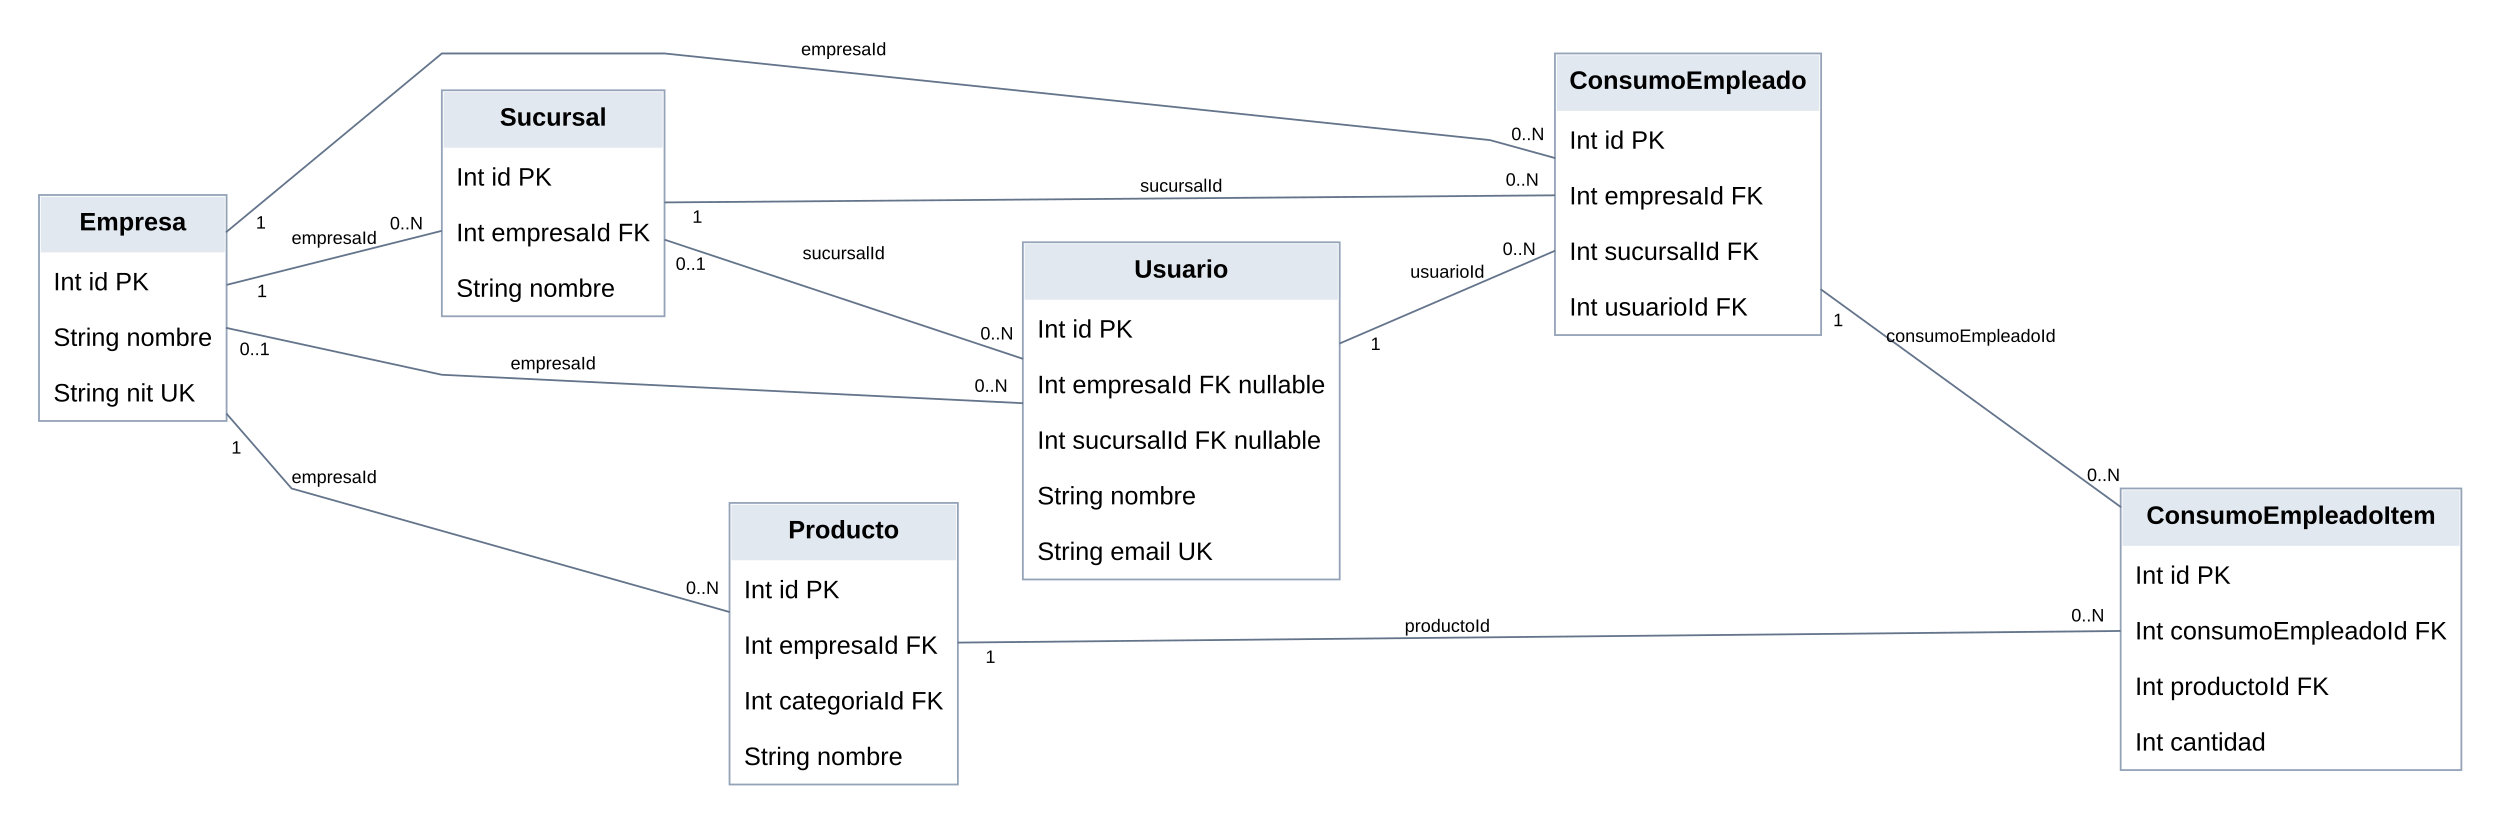
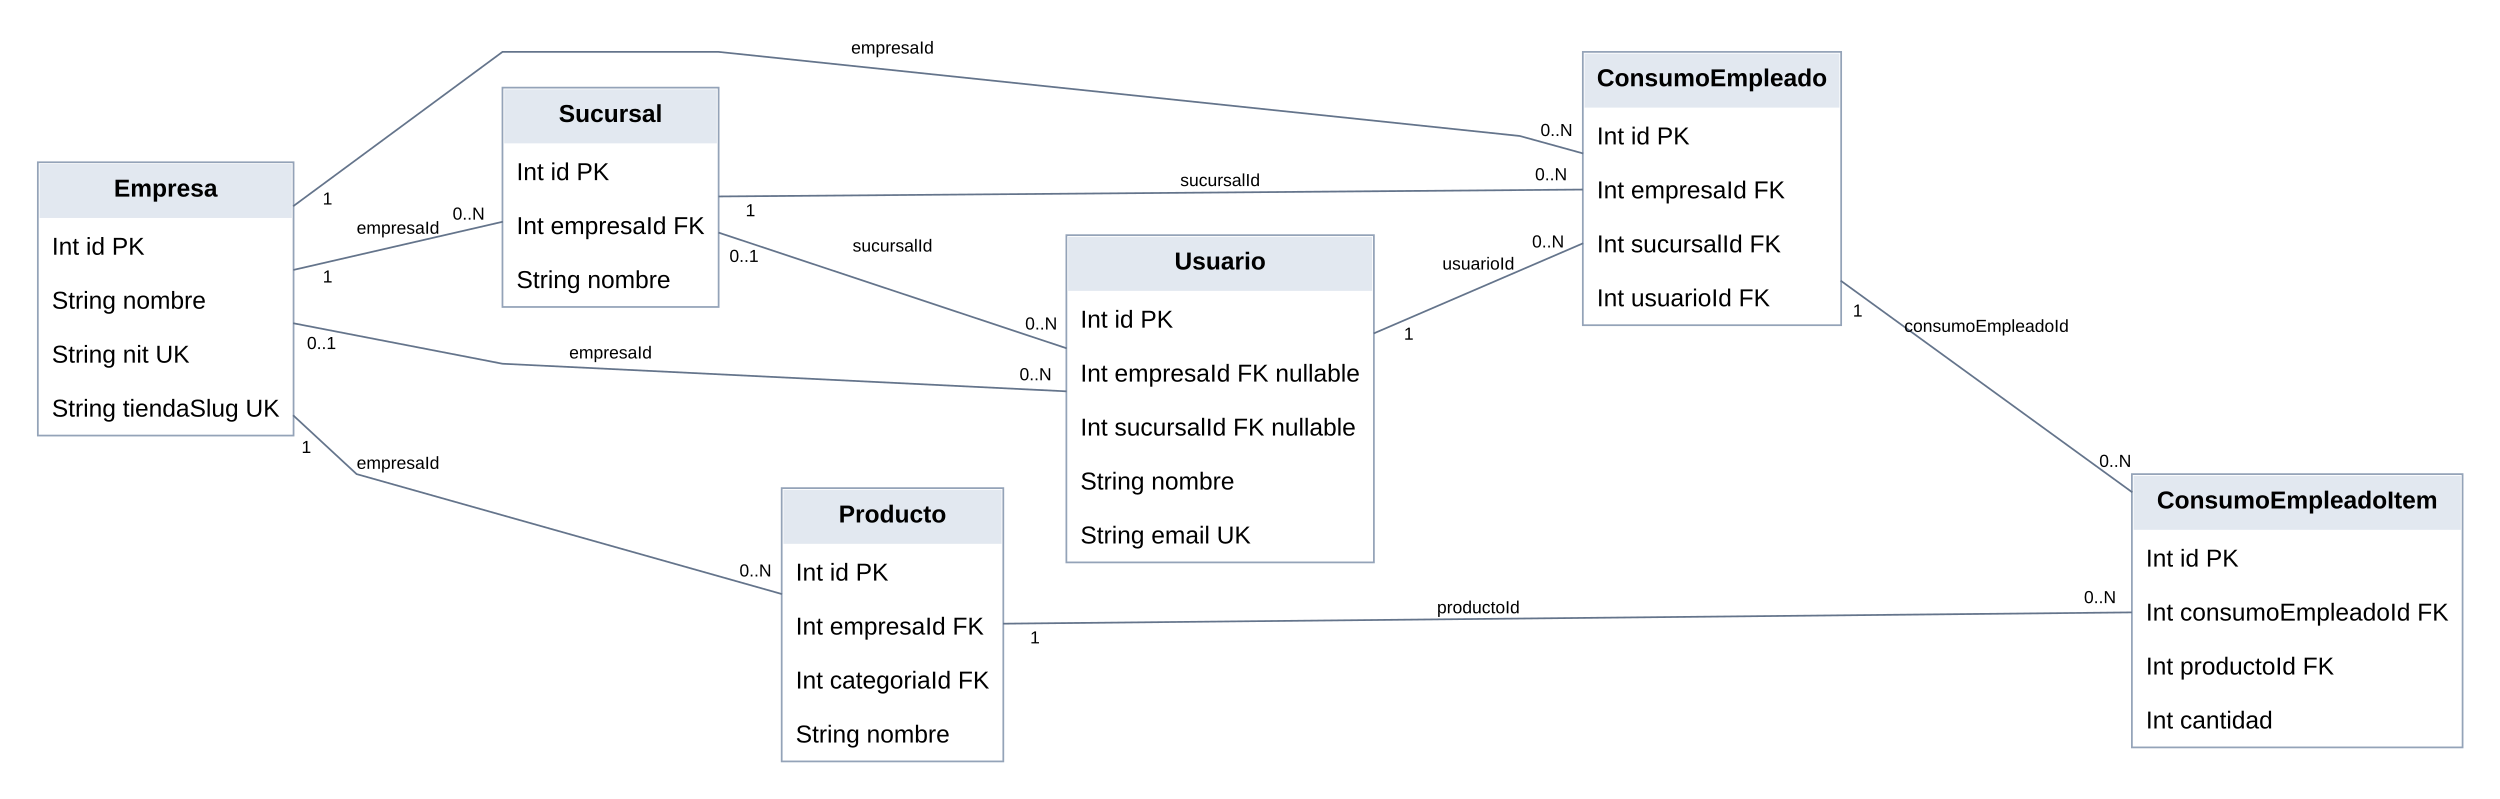
- <svg xmlns="http://www.w3.org/2000/svg" role="img" aria-label="Diagrama del proyecto" width="1385pt" height="456pt" viewBox="0.00 0.00 1385.00 456.00">
+ <svg xmlns="http://www.w3.org/2000/svg" role="img" aria-label="Diagrama del proyecto" width="1427pt" height="456pt" viewBox="0.00 0.00 1427.00 456.00">
  <g id="graph0" class="graph" transform="scale(1 1) rotate(0) translate(21.6 434.62)">
    <g id="node1" class="node">
-       <polygon fill="#e2e8f0" stroke="none" points="1,-294.8 1,-325.6 102.93,-325.6 102.93,-294.8 1,-294.8" />
-       <text xml:space="preserve" text-anchor="start" x="22.39" y="-307" font-family="Arial" font-weight="bold" font-size="14.00">Empresa</text>
-       <text xml:space="preserve" text-anchor="start" x="8" y="-273.8" font-family="Arial" font-size="14.00">Int id PK</text>
-       <text xml:space="preserve" text-anchor="start" x="8" y="-243" font-family="Arial" font-size="14.00">String nombre</text>
-       <text xml:space="preserve" text-anchor="start" x="8" y="-212.2" font-family="Arial" font-size="14.00">String nit UK</text>
-       <polygon fill="none" stroke="#94a3b8" points="0,-201.4 0,-326.6 103.93,-326.6 103.93,-201.4 0,-201.4" />
+       <polygon fill="#e2e8f0" stroke="none" points="1,-310.2 1,-341 144.96,-341 144.96,-310.2 1,-310.2" />
+       <text xml:space="preserve" text-anchor="start" x="43.41" y="-322.4" font-family="Arial" font-weight="bold" font-size="14.00">Empresa</text>
+       <text xml:space="preserve" text-anchor="start" x="8" y="-289.2" font-family="Arial" font-size="14.00">Int id PK</text>
+       <text xml:space="preserve" text-anchor="start" x="8" y="-258.4" font-family="Arial" font-size="14.00">String nombre</text>
+       <text xml:space="preserve" text-anchor="start" x="8" y="-227.6" font-family="Arial" font-size="14.00">String nit UK</text>
+       <text xml:space="preserve" text-anchor="start" x="8" y="-196.8" font-family="Arial" font-size="14.00">String tiendaSlug UK</text>
+       <polygon fill="none" stroke="#94a3b8" points="0,-186 0,-342 145.96,-342 145.96,-186 0,-186" />
    </g>
    <g id="node2" class="node">
-       <polygon fill="#e2e8f0" stroke="none" points="224.18,-352.8 224.18,-383.6 345.56,-383.6 345.56,-352.8 224.18,-352.8" />
-       <text xml:space="preserve" text-anchor="start" x="255.3" y="-365" font-family="Arial" font-weight="bold" font-size="14.00">Sucursal</text>
-       <text xml:space="preserve" text-anchor="start" x="231.18" y="-331.8" font-family="Arial" font-size="14.00">Int id PK</text>
-       <text xml:space="preserve" text-anchor="start" x="231.18" y="-301" font-family="Arial" font-size="14.00">Int empresaId FK</text>
-       <text xml:space="preserve" text-anchor="start" x="231.18" y="-270.2" font-family="Arial" font-size="14.00">String nombre</text>
-       <polygon fill="none" stroke="#94a3b8" points="223.18,-259.4 223.18,-384.6 346.56,-384.6 346.56,-259.4 223.18,-259.4" />
+       <polygon fill="#e2e8f0" stroke="none" points="266.21,-352.8 266.21,-383.6 387.59,-383.6 387.59,-352.8 266.21,-352.8" />
+       <text xml:space="preserve" text-anchor="start" x="297.33" y="-365" font-family="Arial" font-weight="bold" font-size="14.00">Sucursal</text>
+       <text xml:space="preserve" text-anchor="start" x="273.21" y="-331.8" font-family="Arial" font-size="14.00">Int id PK</text>
+       <text xml:space="preserve" text-anchor="start" x="273.21" y="-301" font-family="Arial" font-size="14.00">Int empresaId FK</text>
+       <text xml:space="preserve" text-anchor="start" x="273.21" y="-270.2" font-family="Arial" font-size="14.00">String nombre</text>
+       <polygon fill="none" stroke="#94a3b8" points="265.21,-259.4 265.21,-384.6 388.59,-384.6 388.59,-259.4 265.21,-259.4" />
    </g>
    <g id="edge1" class="edge">
-       <path fill="none" stroke="#64748b" d="M103.92,-276.8C139.12,-285.64 186.08,-297.44 223.21,-306.76" />
-       <text xml:space="preserve" text-anchor="middle" x="163.55" y="-299.47" font-family="Arial" font-size="10.00">empresaId</text>
-       <text xml:space="preserve" text-anchor="middle" x="203.57" y="-307.55" font-family="Arial" font-size="10.00">0..N</text>
-       <text xml:space="preserve" text-anchor="middle" x="123.56" y="-270.02" font-family="Arial" font-size="10.00">1</text>
+       <path fill="none" stroke="#64748b" d="M145.83,-280.54C183.65,-289.25 229.49,-299.8 265.46,-308.08" />
+       <text xml:space="preserve" text-anchor="middle" x="205.59" y="-301.19" font-family="Arial" font-size="10.00">empresaId</text>
+       <text xml:space="preserve" text-anchor="middle" x="245.9" y="-309.25" font-family="Arial" font-size="10.00">0..N</text>
+       <text xml:space="preserve" text-anchor="middle" x="165.4" y="-273.37" font-family="Arial" font-size="10.00">1</text>
    </g>
    <g id="node3" class="node">
-       <polygon fill="#e2e8f0" stroke="none" points="546.06,-268.6 546.06,-299.4 719.59,-299.4 719.59,-268.6 546.06,-268.6" />
-       <text xml:space="preserve" text-anchor="start" x="606.76" y="-280.8" font-family="Arial" font-weight="bold" font-size="14.00">Usuario</text>
-       <text xml:space="preserve" text-anchor="start" x="553.06" y="-247.6" font-family="Arial" font-size="14.00">Int id PK</text>
-       <text xml:space="preserve" text-anchor="start" x="553.06" y="-216.8" font-family="Arial" font-size="14.00">Int empresaId FK nullable</text>
-       <text xml:space="preserve" text-anchor="start" x="553.06" y="-186" font-family="Arial" font-size="14.00">Int sucursalId FK nullable</text>
-       <text xml:space="preserve" text-anchor="start" x="553.06" y="-155.2" font-family="Arial" font-size="14.00">String nombre</text>
-       <text xml:space="preserve" text-anchor="start" x="553.06" y="-124.4" font-family="Arial" font-size="14.00">String email UK</text>
-       <polygon fill="none" stroke="#94a3b8" points="545.06,-113.6 545.06,-300.4 720.59,-300.4 720.59,-113.6 545.06,-113.6" />
+       <polygon fill="#e2e8f0" stroke="none" points="588.09,-268.6 588.09,-299.4 761.62,-299.4 761.62,-268.6 588.09,-268.6" />
+       <text xml:space="preserve" text-anchor="start" x="648.8" y="-280.8" font-family="Arial" font-weight="bold" font-size="14.00">Usuario</text>
+       <text xml:space="preserve" text-anchor="start" x="595.09" y="-247.6" font-family="Arial" font-size="14.00">Int id PK</text>
+       <text xml:space="preserve" text-anchor="start" x="595.09" y="-216.8" font-family="Arial" font-size="14.00">Int empresaId FK nullable</text>
+       <text xml:space="preserve" text-anchor="start" x="595.09" y="-186" font-family="Arial" font-size="14.00">Int sucursalId FK nullable</text>
+       <text xml:space="preserve" text-anchor="start" x="595.09" y="-155.2" font-family="Arial" font-size="14.00">String nombre</text>
+       <text xml:space="preserve" text-anchor="start" x="595.09" y="-124.4" font-family="Arial" font-size="14.00">String email UK</text>
+       <polygon fill="none" stroke="#94a3b8" points="587.09,-113.6 587.09,-300.4 762.62,-300.4 762.62,-113.6 587.09,-113.6" />
    </g>
    <g id="edge2" class="edge">
-       <path fill="none" stroke="#64748b" d="M103.57,-253C153.75,-242.09 223.18,-227 223.18,-227 223.18,-227 425.21,-217.11 545.16,-211.24" />
-       <text xml:space="preserve" text-anchor="middle" x="284.87" y="-230" font-family="Arial" font-size="10.00">empresaId</text>
-       <text xml:space="preserve" text-anchor="middle" x="527.47" y="-217.57" font-family="Arial" font-size="10.00">0..N</text>
-       <text xml:space="preserve" text-anchor="middle" x="119.49" y="-237.89" font-family="Arial" font-size="10.00">0..1</text>
+       <path fill="none" stroke="#64748b" d="M145.73,-250.12C199.99,-239.62 265.21,-227 265.21,-227 265.21,-227 467.24,-217.11 587.19,-211.24" />
+       <text xml:space="preserve" text-anchor="middle" x="326.9" y="-230" font-family="Arial" font-size="10.00">empresaId</text>
+       <text xml:space="preserve" text-anchor="middle" x="569.5" y="-217.57" font-family="Arial" font-size="10.00">0..N</text>
+       <text xml:space="preserve" text-anchor="middle" x="161.92" y="-235.38" font-family="Arial" font-size="10.00">0..1</text>
    </g>
    <g id="node4" class="node">
-       <polygon fill="#e2e8f0" stroke="none" points="383.56,-124.2 383.56,-155 508.06,-155 508.06,-124.2 383.56,-124.2" />
-       <text xml:space="preserve" text-anchor="start" x="415.09" y="-136.4" font-family="Arial" font-weight="bold" font-size="14.00">Producto</text>
-       <text xml:space="preserve" text-anchor="start" x="390.56" y="-103.2" font-family="Arial" font-size="14.00">Int id PK</text>
-       <text xml:space="preserve" text-anchor="start" x="390.56" y="-72.4" font-family="Arial" font-size="14.00">Int empresaId FK</text>
-       <text xml:space="preserve" text-anchor="start" x="390.56" y="-41.6" font-family="Arial" font-size="14.00">Int categoriaId FK</text>
-       <text xml:space="preserve" text-anchor="start" x="390.56" y="-10.8" font-family="Arial" font-size="14.00">String nombre</text>
-       <polygon fill="none" stroke="#94a3b8" points="382.56,0 382.56,-156 509.06,-156 509.06,0 382.56,0" />
+       <polygon fill="#e2e8f0" stroke="none" points="425.59,-124.2 425.59,-155 550.09,-155 550.09,-124.2 425.59,-124.2" />
+       <text xml:space="preserve" text-anchor="start" x="457.12" y="-136.4" font-family="Arial" font-weight="bold" font-size="14.00">Producto</text>
+       <text xml:space="preserve" text-anchor="start" x="432.59" y="-103.2" font-family="Arial" font-size="14.00">Int id PK</text>
+       <text xml:space="preserve" text-anchor="start" x="432.59" y="-72.4" font-family="Arial" font-size="14.00">Int empresaId FK</text>
+       <text xml:space="preserve" text-anchor="start" x="432.59" y="-41.6" font-family="Arial" font-size="14.00">Int categoriaId FK</text>
+       <text xml:space="preserve" text-anchor="start" x="432.59" y="-10.8" font-family="Arial" font-size="14.00">String nombre</text>
+       <polygon fill="none" stroke="#94a3b8" points="424.59,0 424.59,-156 551.09,-156 551.09,0 424.59,0" />
    </g>
    <g id="edge4" class="edge">
-       <path fill="none" stroke="#64748b" d="M103.81,-205.54C122.84,-183.66 139.93,-164 139.93,-164 139.93,-164 293.6,-120.65 382.74,-95.51" />
-       <text xml:space="preserve" text-anchor="middle" x="163.55" y="-167" font-family="Arial" font-size="10.00">empresaId</text>
-       <text xml:space="preserve" text-anchor="middle" x="367.59" y="-105.56" font-family="Arial" font-size="10.00">0..N</text>
-       <text xml:space="preserve" text-anchor="middle" x="109.32" y="-183.32" font-family="Arial" font-size="10.00">1</text>
+       <path fill="none" stroke="#64748b" d="M145.71,-197.58C165.65,-179.11 181.96,-164 181.96,-164 181.96,-164 335.64,-120.65 424.78,-95.51" />
+       <text xml:space="preserve" text-anchor="middle" x="205.59" y="-167" font-family="Arial" font-size="10.00">empresaId</text>
+       <text xml:space="preserve" text-anchor="middle" x="409.63" y="-105.56" font-family="Arial" font-size="10.00">0..N</text>
+       <text xml:space="preserve" text-anchor="middle" x="153.26" y="-176.06" font-family="Arial" font-size="10.00">1</text>
    </g>
    <g id="node5" class="node">
-       <polygon fill="#e2e8f0" stroke="none" points="840.84,-373.2 840.84,-404 986.3,-404 986.3,-373.2 840.84,-373.2" />
-       <text xml:space="preserve" text-anchor="start" x="847.84" y="-385.4" font-family="Arial" font-weight="bold" font-size="14.00">ConsumoEmpleado</text>
-       <text xml:space="preserve" text-anchor="start" x="847.84" y="-352.2" font-family="Arial" font-size="14.00">Int id PK</text>
-       <text xml:space="preserve" text-anchor="start" x="847.84" y="-321.4" font-family="Arial" font-size="14.00">Int empresaId FK</text>
-       <text xml:space="preserve" text-anchor="start" x="847.84" y="-290.6" font-family="Arial" font-size="14.00">Int sucursalId FK</text>
-       <text xml:space="preserve" text-anchor="start" x="847.84" y="-259.8" font-family="Arial" font-size="14.00">Int usuarioId FK</text>
-       <polygon fill="none" stroke="#94a3b8" points="839.84,-249 839.84,-405 987.3,-405 987.3,-249 839.84,-249" />
+       <polygon fill="#e2e8f0" stroke="none" points="882.88,-373.2 882.88,-404 1028.33,-404 1028.33,-373.2 882.88,-373.2" />
+       <text xml:space="preserve" text-anchor="start" x="889.88" y="-385.4" font-family="Arial" font-weight="bold" font-size="14.00">ConsumoEmpleado</text>
+       <text xml:space="preserve" text-anchor="start" x="889.88" y="-352.2" font-family="Arial" font-size="14.00">Int id PK</text>
+       <text xml:space="preserve" text-anchor="start" x="889.88" y="-321.4" font-family="Arial" font-size="14.00">Int empresaId FK</text>
+       <text xml:space="preserve" text-anchor="start" x="889.88" y="-290.6" font-family="Arial" font-size="14.00">Int sucursalId FK</text>
+       <text xml:space="preserve" text-anchor="start" x="889.88" y="-259.8" font-family="Arial" font-size="14.00">Int usuarioId FK</text>
+       <polygon fill="none" stroke="#94a3b8" points="881.88,-249 881.88,-405 1029.33,-405 1029.33,-249 881.88,-249" />
    </g>
    <g id="edge5" class="edge">
-       <path fill="none" stroke="#64748b" d="M103.57,-305.92C153.75,-347.49 223.18,-405 223.18,-405 223.18,-405 346.56,-405 346.56,-405 346.56,-405 803.84,-357 803.84,-357 803.84,-357 820.11,-352.51 840.05,-347.01" />
-       <text xml:space="preserve" text-anchor="middle" x="445.81" y="-404.02" font-family="Arial" font-size="10.00">empresaId</text>
-       <text xml:space="preserve" text-anchor="middle" x="824.82" y="-356.98" font-family="Arial" font-size="10.00">0..N</text>
-       <text xml:space="preserve" text-anchor="middle" x="122.92" y="-307.98" font-family="Arial" font-size="10.00">1</text>
+       <path fill="none" stroke="#64748b" d="M145.73,-316.9C199.99,-356.91 265.21,-405 265.21,-405 265.21,-405 388.59,-405 388.59,-405 388.59,-405 845.88,-357 845.88,-357 845.88,-357 862.14,-352.51 882.08,-347.01" />
+       <text xml:space="preserve" text-anchor="middle" x="487.84" y="-404.02" font-family="Arial" font-size="10.00">empresaId</text>
+       <text xml:space="preserve" text-anchor="middle" x="866.86" y="-356.98" font-family="Arial" font-size="10.00">0..N</text>
+       <text xml:space="preserve" text-anchor="middle" x="165.34" y="-317.86" font-family="Arial" font-size="10.00">1</text>
    </g>
    <g id="edge3" class="edge">
-       <path fill="none" stroke="#64748b" d="M346.52,-301.84C401.56,-283.54 483.32,-256.36 545.22,-235.79" />
-       <text xml:space="preserve" text-anchor="middle" x="445.81" y="-291.02" font-family="Arial" font-size="10.00">sucursalId</text>
-       <text xml:space="preserve" text-anchor="middle" x="530.69" y="-246.52" font-family="Arial" font-size="10.00">0..N</text>
-       <text xml:space="preserve" text-anchor="middle" x="361.06" y="-285.1" font-family="Arial" font-size="10.00">0..1</text>
+       <path fill="none" stroke="#64748b" d="M388.56,-301.84C443.59,-283.54 525.35,-256.36 587.26,-235.79" />
+       <text xml:space="preserve" text-anchor="middle" x="487.84" y="-291.02" font-family="Arial" font-size="10.00">sucursalId</text>
+       <text xml:space="preserve" text-anchor="middle" x="572.72" y="-246.52" font-family="Arial" font-size="10.00">0..N</text>
+       <text xml:space="preserve" text-anchor="middle" x="403.09" y="-285.1" font-family="Arial" font-size="10.00">0..1</text>
    </g>
    <g id="edge6" class="edge">
-       <path fill="none" stroke="#64748b" d="M346.53,-322.48C462.49,-323.41 715.17,-325.43 839.92,-326.42" />
-       <text xml:space="preserve" text-anchor="middle" x="632.82" y="-328.4" font-family="Arial" font-size="10.00">sucursalId</text>
-       <text xml:space="preserve" text-anchor="middle" x="821.72" y="-331.73" font-family="Arial" font-size="10.00">0..N</text>
-       <text xml:space="preserve" text-anchor="middle" x="364.72" y="-311.18" font-family="Arial" font-size="10.00">1</text>
+       <path fill="none" stroke="#64748b" d="M388.56,-322.48C504.52,-323.41 757.2,-325.43 881.95,-326.42" />
+       <text xml:space="preserve" text-anchor="middle" x="674.86" y="-328.4" font-family="Arial" font-size="10.00">sucursalId</text>
+       <text xml:space="preserve" text-anchor="middle" x="863.76" y="-331.73" font-family="Arial" font-size="10.00">0..N</text>
+       <text xml:space="preserve" text-anchor="middle" x="406.75" y="-311.18" font-family="Arial" font-size="10.00">1</text>
    </g>
    <g id="edge7" class="edge">
-       <path fill="none" stroke="#64748b" d="M720.49,-244.31C758.85,-260.82 803.45,-280.02 840.02,-295.77" />
-       <text xml:space="preserve" text-anchor="middle" x="780.22" y="-280.75" font-family="Arial" font-size="10.00">usuarioId</text>
-       <text xml:space="preserve" text-anchor="middle" x="820.03" y="-293.36" font-family="Arial" font-size="10.00">0..N</text>
-       <text xml:space="preserve" text-anchor="middle" x="740.48" y="-240.71" font-family="Arial" font-size="10.00">1</text>
+       <path fill="none" stroke="#64748b" d="M762.53,-244.31C800.88,-260.82 845.49,-280.02 882.05,-295.77" />
+       <text xml:space="preserve" text-anchor="middle" x="822.25" y="-280.75" font-family="Arial" font-size="10.00">usuarioId</text>
+       <text xml:space="preserve" text-anchor="middle" x="862.06" y="-293.36" font-family="Arial" font-size="10.00">0..N</text>
+       <text xml:space="preserve" text-anchor="middle" x="782.52" y="-240.71" font-family="Arial" font-size="10.00">1</text>
    </g>
    <g id="node6" class="node">
-       <polygon fill="#e2e8f0" stroke="none" points="1154.25,-132.2 1154.25,-163 1341,-163 1341,-132.2 1154.25,-132.2" />
-       <text xml:space="preserve" text-anchor="start" x="1167.5" y="-144.4" font-family="Arial" font-weight="bold" font-size="14.00">ConsumoEmpleadoItem</text>
-       <text xml:space="preserve" text-anchor="start" x="1161.25" y="-111.2" font-family="Arial" font-size="14.00">Int id PK</text>
-       <text xml:space="preserve" text-anchor="start" x="1161.25" y="-80.4" font-family="Arial" font-size="14.00">Int consumoEmpleadoId FK</text>
-       <text xml:space="preserve" text-anchor="start" x="1161.25" y="-49.6" font-family="Arial" font-size="14.00">Int productoId FK</text>
-       <text xml:space="preserve" text-anchor="start" x="1161.25" y="-18.8" font-family="Arial" font-size="14.00">Int cantidad</text>
-       <polygon fill="none" stroke="#94a3b8" points="1153.25,-8 1153.25,-164 1342,-164 1342,-8 1153.25,-8" />
+       <polygon fill="#e2e8f0" stroke="none" points="1196.28,-132.2 1196.28,-163 1383.04,-163 1383.04,-132.2 1196.28,-132.2" />
+       <text xml:space="preserve" text-anchor="start" x="1209.54" y="-144.4" font-family="Arial" font-weight="bold" font-size="14.00">ConsumoEmpleadoItem</text>
+       <text xml:space="preserve" text-anchor="start" x="1203.28" y="-111.2" font-family="Arial" font-size="14.00">Int id PK</text>
+       <text xml:space="preserve" text-anchor="start" x="1203.28" y="-80.4" font-family="Arial" font-size="14.00">Int consumoEmpleadoId FK</text>
+       <text xml:space="preserve" text-anchor="start" x="1203.28" y="-49.6" font-family="Arial" font-size="14.00">Int productoId FK</text>
+       <text xml:space="preserve" text-anchor="start" x="1203.28" y="-18.8" font-family="Arial" font-size="14.00">Int cantidad</text>
+       <polygon fill="none" stroke="#94a3b8" points="1195.28,-8 1195.28,-164 1384.04,-164 1384.04,-8 1195.28,-8" />
    </g>
    <g id="edge9" class="edge">
-       <path fill="none" stroke="#64748b" d="M508.9,-78.62C648.56,-80.02 988.08,-83.41 1153.27,-85.07" />
-       <text xml:space="preserve" text-anchor="middle" x="780.22" y="-84.56" font-family="Arial" font-size="10.00">productoId</text>
-       <text xml:space="preserve" text-anchor="middle" x="1135.06" y="-90.34" font-family="Arial" font-size="10.00">0..N</text>
-       <text xml:space="preserve" text-anchor="middle" x="527.11" y="-67.35" font-family="Arial" font-size="10.00">1</text>
+       <path fill="none" stroke="#64748b" d="M550.94,-78.62C690.59,-80.02 1030.11,-83.41 1195.3,-85.07" />
+       <text xml:space="preserve" text-anchor="middle" x="822.25" y="-84.56" font-family="Arial" font-size="10.00">productoId</text>
+       <text xml:space="preserve" text-anchor="middle" x="1177.09" y="-90.34" font-family="Arial" font-size="10.00">0..N</text>
+       <text xml:space="preserve" text-anchor="middle" x="569.15" y="-67.35" font-family="Arial" font-size="10.00">1</text>
    </g>
    <g id="edge8" class="edge">
-       <path fill="none" stroke="#64748b" d="M987.03,-274.41C1035.88,-238.95 1100.78,-191.85 1153.47,-153.61" />
-       <text xml:space="preserve" text-anchor="middle" x="1070.27" y="-245.17" font-family="Arial" font-size="10.00">consumoEmpleadoId</text>
-       <text xml:space="preserve" text-anchor="middle" x="1143.76" y="-168.1" font-family="Arial" font-size="10.00">0..N</text>
-       <text xml:space="preserve" text-anchor="middle" x="996.74" y="-253.92" font-family="Arial" font-size="10.00">1</text>
+       <path fill="none" stroke="#64748b" d="M1029.07,-274.41C1077.92,-238.95 1142.82,-191.85 1195.5,-153.61" />
+       <text xml:space="preserve" text-anchor="middle" x="1112.31" y="-245.17" font-family="Arial" font-size="10.00">consumoEmpleadoId</text>
+       <text xml:space="preserve" text-anchor="middle" x="1185.8" y="-168.1" font-family="Arial" font-size="10.00">0..N</text>
+       <text xml:space="preserve" text-anchor="middle" x="1038.77" y="-253.92" font-family="Arial" font-size="10.00">1</text>
    </g>
  </g>
</svg>
